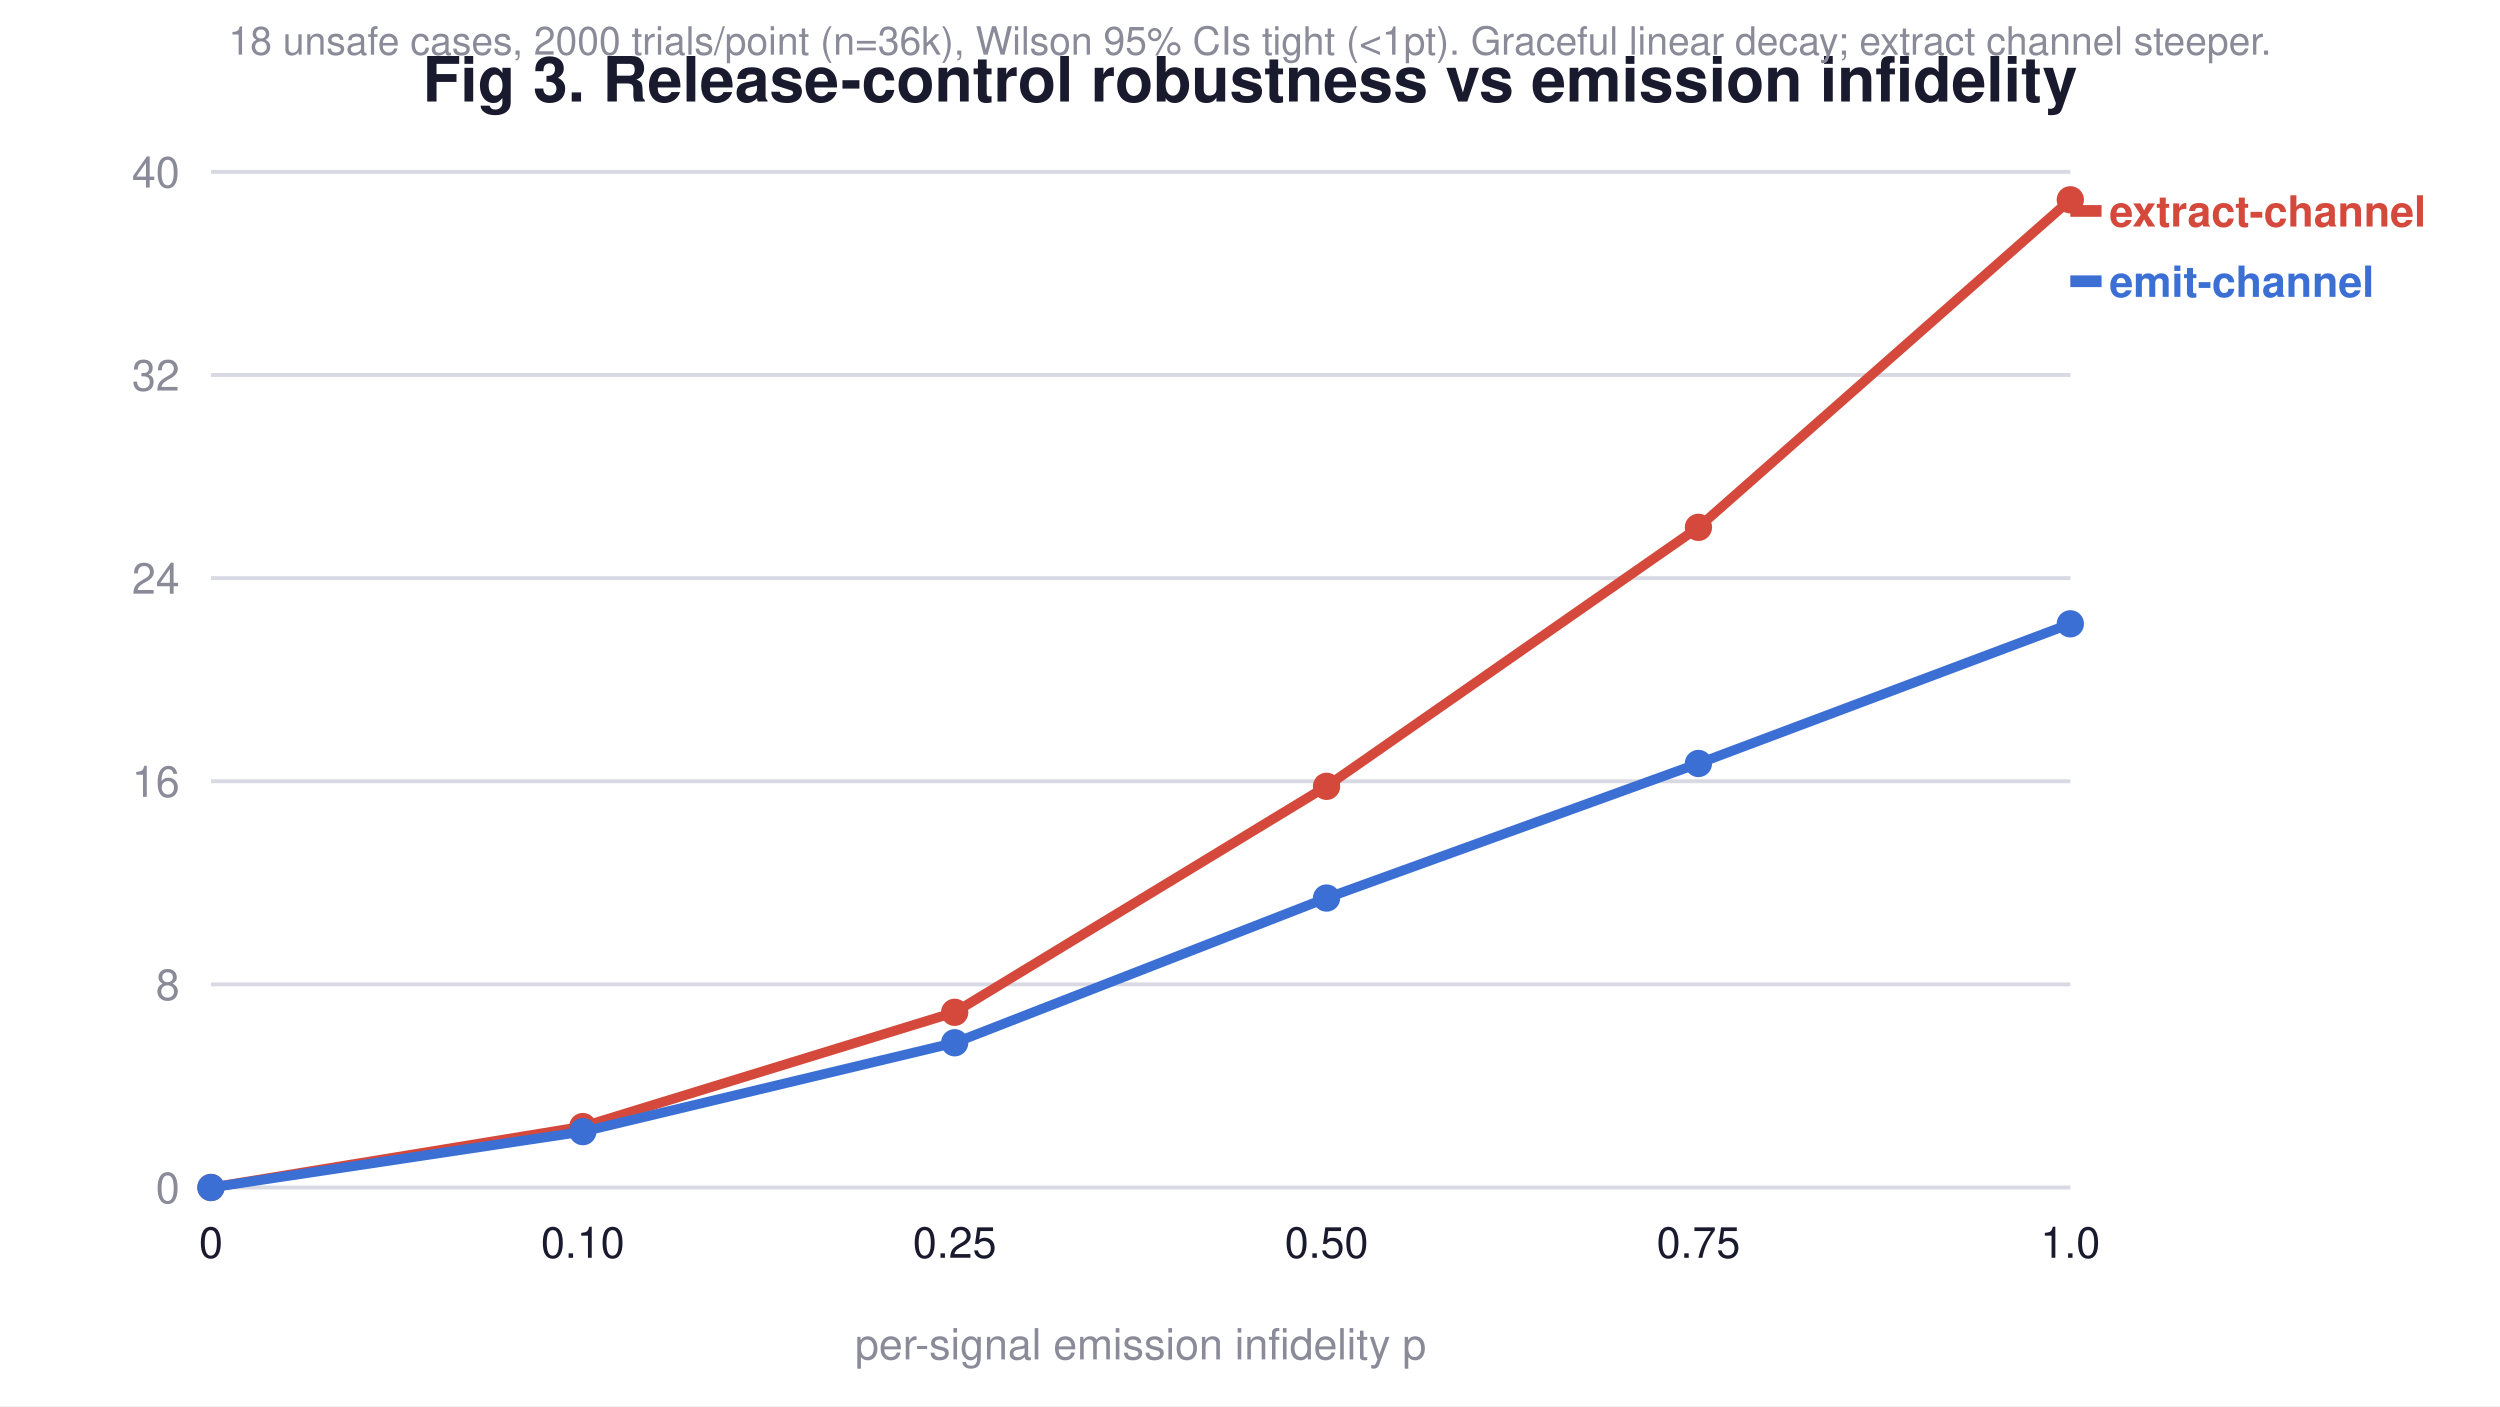
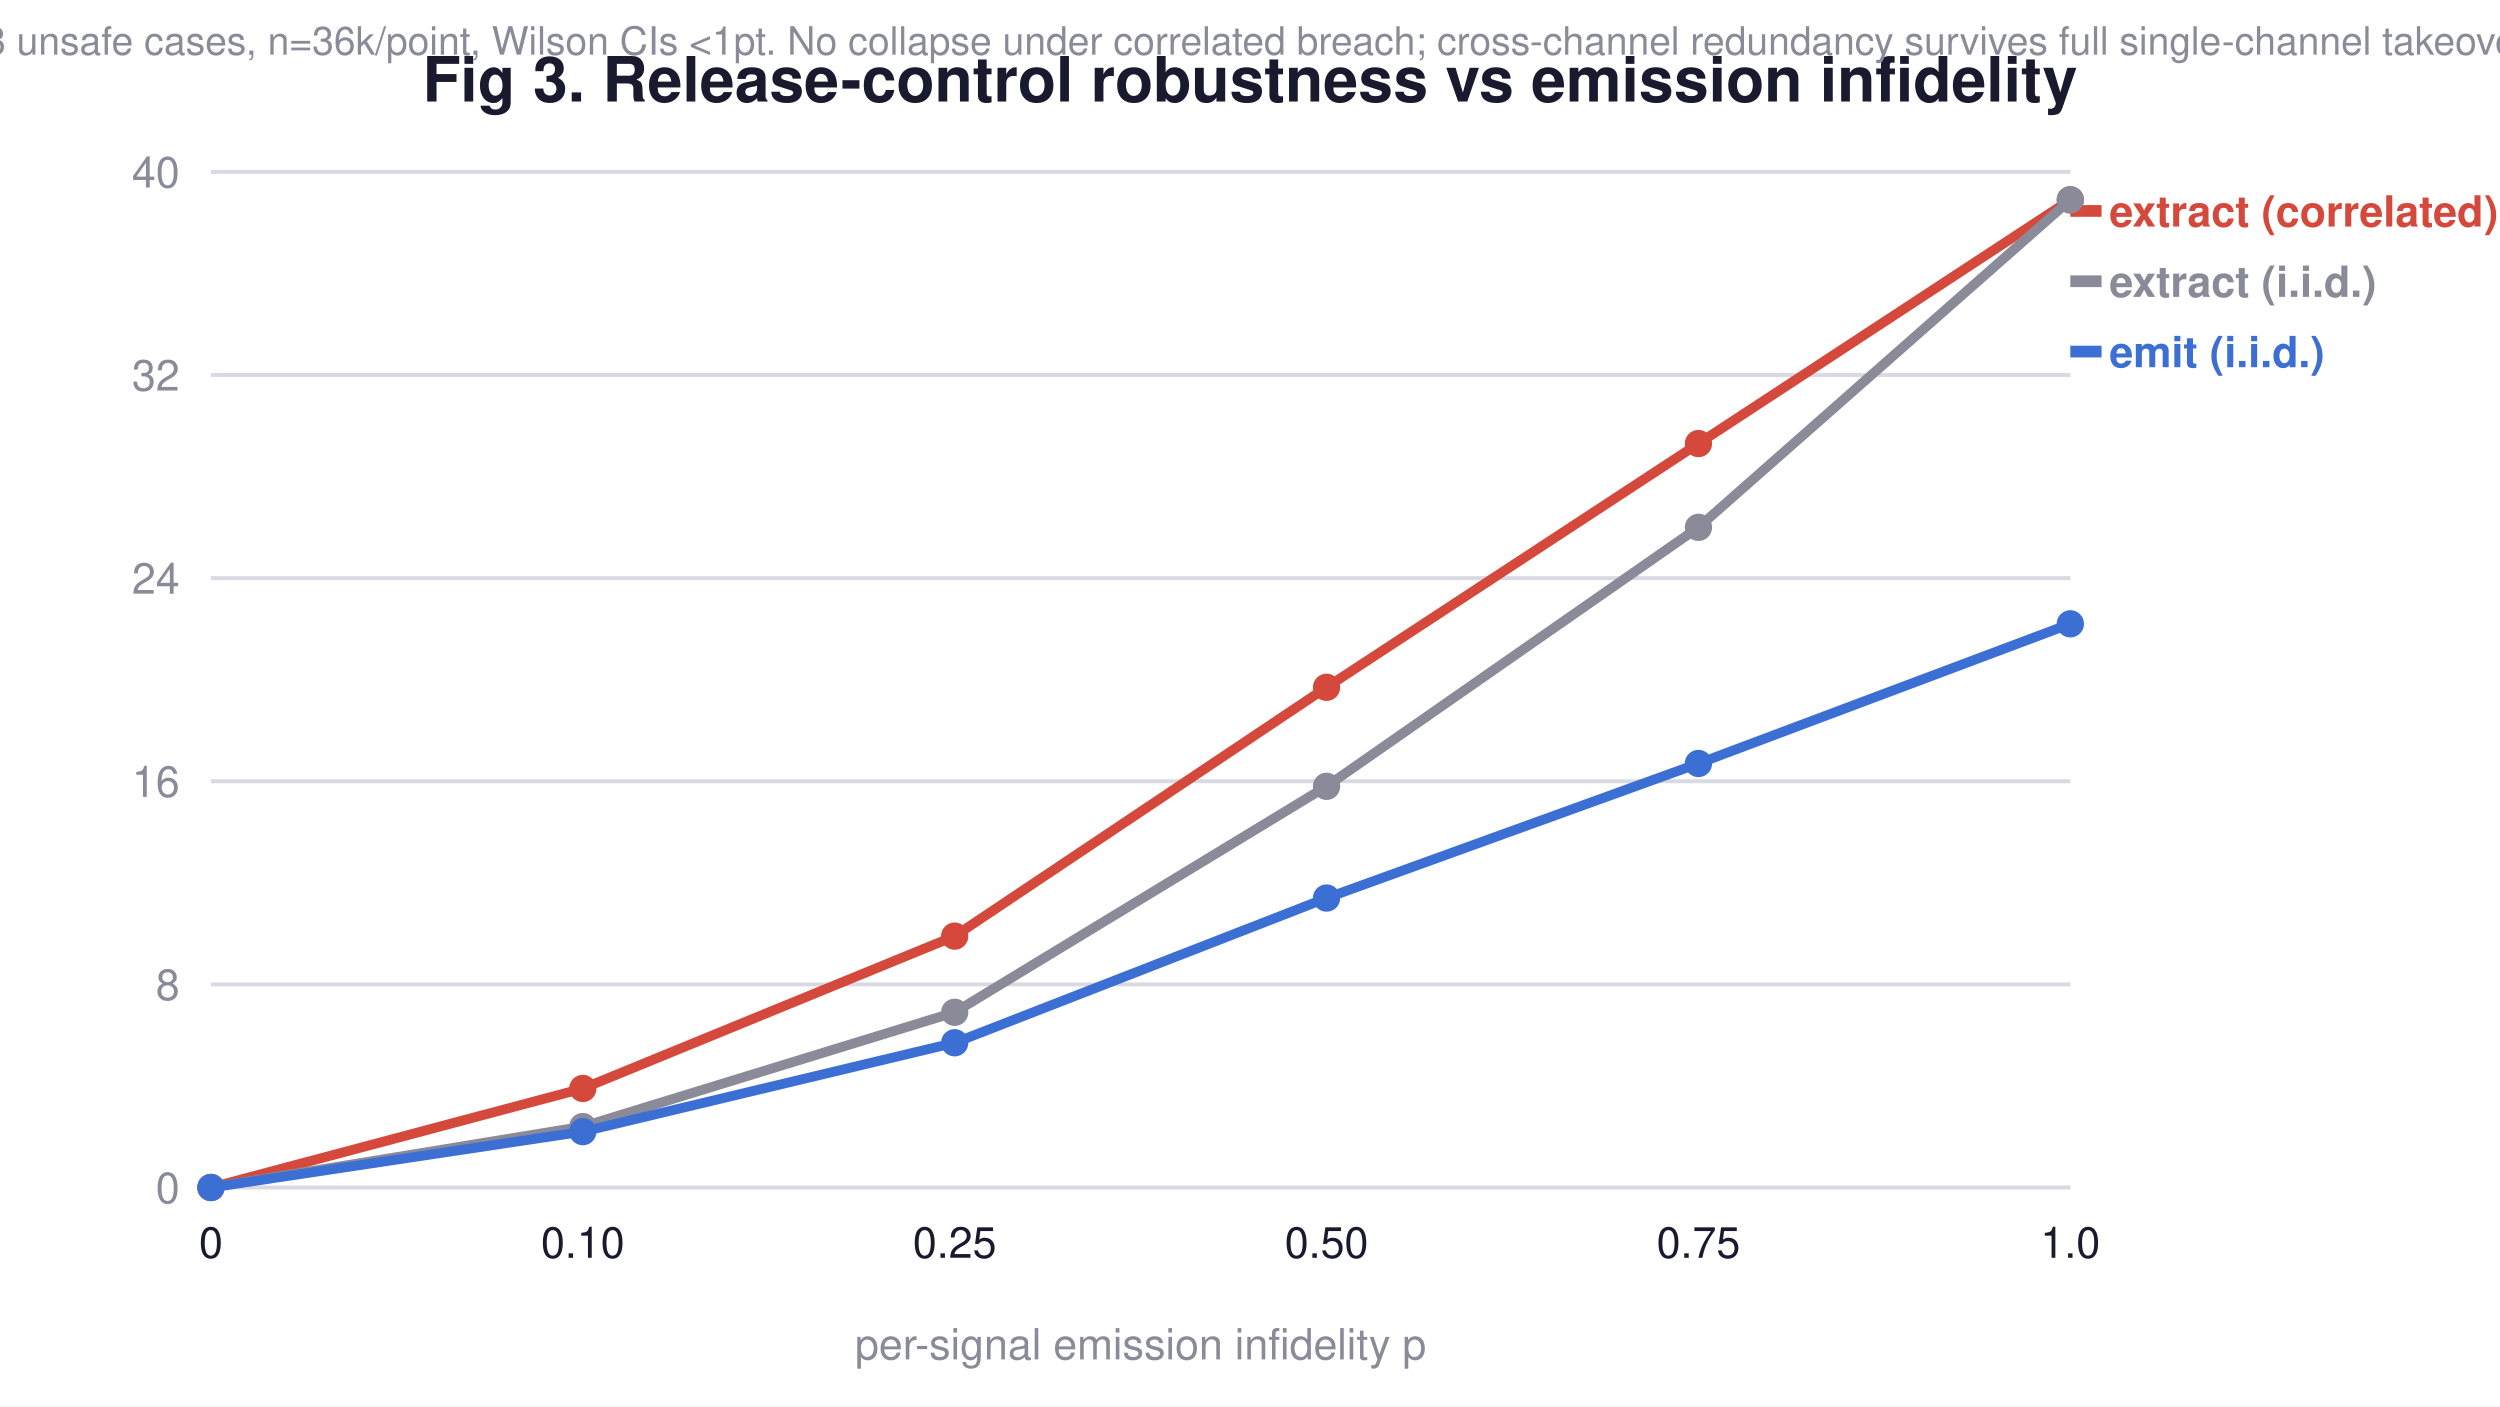
<svg xmlns="http://www.w3.org/2000/svg" width="640" height="360" viewBox="0 0 640 360" font-family="Helvetica,Arial,sans-serif">
  <rect width="640" height="360" fill="#ffffff" />
  <text x="320" y="26" text-anchor="middle" font-size="16" font-weight="700" fill="#1a1a2e">Fig 3.  Release-control robustness vs emission infidelity</text>
  <line x1="54" y1="304" x2="530" y2="304" stroke="#d9d9e3" />
  <text x="46" y="308" text-anchor="end" font-size="11" fill="#8a8a99">0</text>
  <line x1="54" y1="252" x2="530" y2="252" stroke="#d9d9e3" />
  <text x="46" y="256" text-anchor="end" font-size="11" fill="#8a8a99">8</text>
  <line x1="54" y1="200" x2="530" y2="200" stroke="#d9d9e3" />
  <text x="46" y="204" text-anchor="end" font-size="11" fill="#8a8a99">16</text>
  <line x1="54" y1="148" x2="530" y2="148" stroke="#d9d9e3" />
  <text x="46" y="152" text-anchor="end" font-size="11" fill="#8a8a99">24</text>
  <line x1="54" y1="96" x2="530" y2="96" stroke="#d9d9e3" />
  <text x="46" y="100" text-anchor="end" font-size="11" fill="#8a8a99">32</text>
  <line x1="54" y1="44" x2="530" y2="44" stroke="#d9d9e3" />
  <text x="46" y="48" text-anchor="end" font-size="11" fill="#8a8a99">40</text>
  <text x="54" y="322" text-anchor="middle" font-size="11" fill="#1a1a2e">0</text>
  <text x="149.2" y="322" text-anchor="middle" font-size="11" fill="#1a1a2e">0.10</text>
  <text x="244.4" y="322" text-anchor="middle" font-size="11" fill="#1a1a2e">0.25</text>
  <text x="339.6" y="322" text-anchor="middle" font-size="11" fill="#1a1a2e">0.50</text>
  <text x="434.8" y="322" text-anchor="middle" font-size="11" fill="#1a1a2e">0.75</text>
  <text x="530" y="322" text-anchor="middle" font-size="11" fill="#1a1a2e">1.0</text>
-   <polyline points="54,304 149.2,288.4 244.4,259.15 339.6,201.3 434.8,135 530,51.15" fill="none" stroke="#d4493b" stroke-width="2.5" />
+   <polyline points="54,304 149.2,278.65 244.4,239.65 339.6,175.95 434.8,113.55 530,51.15" fill="none" stroke="#d4493b" stroke-width="2.5" />
  <circle cx="54" cy="304" r="3.5" fill="#d4493b" />
-   <circle cx="149.2" cy="288.4" r="3.5" fill="#d4493b" />
-   <circle cx="244.4" cy="259.15" r="3.5" fill="#d4493b" />
-   <circle cx="339.6" cy="201.3" r="3.5" fill="#d4493b" />
-   <circle cx="434.8" cy="135" r="3.5" fill="#d4493b" />
+   <circle cx="149.2" cy="278.65" r="3.5" fill="#d4493b" />
+   <circle cx="244.4" cy="239.65" r="3.5" fill="#d4493b" />
+   <circle cx="339.6" cy="175.95" r="3.5" fill="#d4493b" />
+   <circle cx="434.8" cy="113.55" r="3.5" fill="#d4493b" />
  <circle cx="530" cy="51.15" r="3.5" fill="#d4493b" />
-   <text x="540" y="58" font-size="11" fill="#d4493b" font-weight="600">extract-channel</text>
+   <text x="540" y="58" font-size="11" fill="#d4493b" font-weight="600">extract (correlated)</text>
  <line x1="530" y1="54" x2="538" y2="54" stroke="#d4493b" stroke-width="3" />
+   <polyline points="54,304 149.2,288.4 244.4,259.15 339.6,201.3 434.8,135 530,51.15" fill="none" stroke="#8a8a99" stroke-width="2.5" />
+   <circle cx="54" cy="304" r="3.5" fill="#8a8a99" />
+   <circle cx="149.2" cy="288.4" r="3.5" fill="#8a8a99" />
+   <circle cx="244.4" cy="259.15" r="3.5" fill="#8a8a99" />
+   <circle cx="339.6" cy="201.3" r="3.5" fill="#8a8a99" />
+   <circle cx="434.8" cy="135" r="3.5" fill="#8a8a99" />
+   <circle cx="530" cy="51.15" r="3.5" fill="#8a8a99" />
+   <text x="540" y="76" font-size="11" fill="#8a8a99" font-weight="600">extract (i.i.d.)</text>
+   <line x1="530" y1="72" x2="538" y2="72" stroke="#8a8a99" stroke-width="3" />
  <polyline points="54,304 149.2,289.7 244.4,266.95 339.6,229.9 434.8,195.45 530,159.7" fill="none" stroke="#3b6fd4" stroke-width="2.5" />
  <circle cx="54" cy="304" r="3.5" fill="#3b6fd4" />
  <circle cx="149.2" cy="289.7" r="3.5" fill="#3b6fd4" />
  <circle cx="244.4" cy="266.95" r="3.5" fill="#3b6fd4" />
  <circle cx="339.6" cy="229.9" r="3.5" fill="#3b6fd4" />
  <circle cx="434.8" cy="195.45" r="3.5" fill="#3b6fd4" />
  <circle cx="530" cy="159.7" r="3.5" fill="#3b6fd4" />
-   <text x="540" y="76" font-size="11" fill="#3b6fd4" font-weight="600">emit-channel</text>
-   <line x1="530" y1="72" x2="538" y2="72" stroke="#3b6fd4" stroke-width="3" />
+   <text x="540" y="94" font-size="11" fill="#3b6fd4" font-weight="600">emit (i.i.d.)</text>
+   <line x1="530" y1="90" x2="538" y2="90" stroke="#3b6fd4" stroke-width="3" />
  <text x="292" y="348" text-anchor="middle" font-size="11" fill="#8a8a99">per-signal emission infidelity  p</text>
-   <text x="320" y="14" text-anchor="middle" font-size="10" fill="#8a8a99">18 unsafe cases, 2000 trials/point (n=36k), Wilson 95% CIs tight (&lt;1pt). Graceful linear decay; extract channel steeper.</text>
+   <text x="320" y="14" text-anchor="middle" font-size="10" fill="#8a8a99">18 unsafe cases, n=36k/point, Wilson CIs &lt;1pt. No collapse under correlated breach; cross-channel redundancy survives full single-channel takeover.</text>
</svg>
